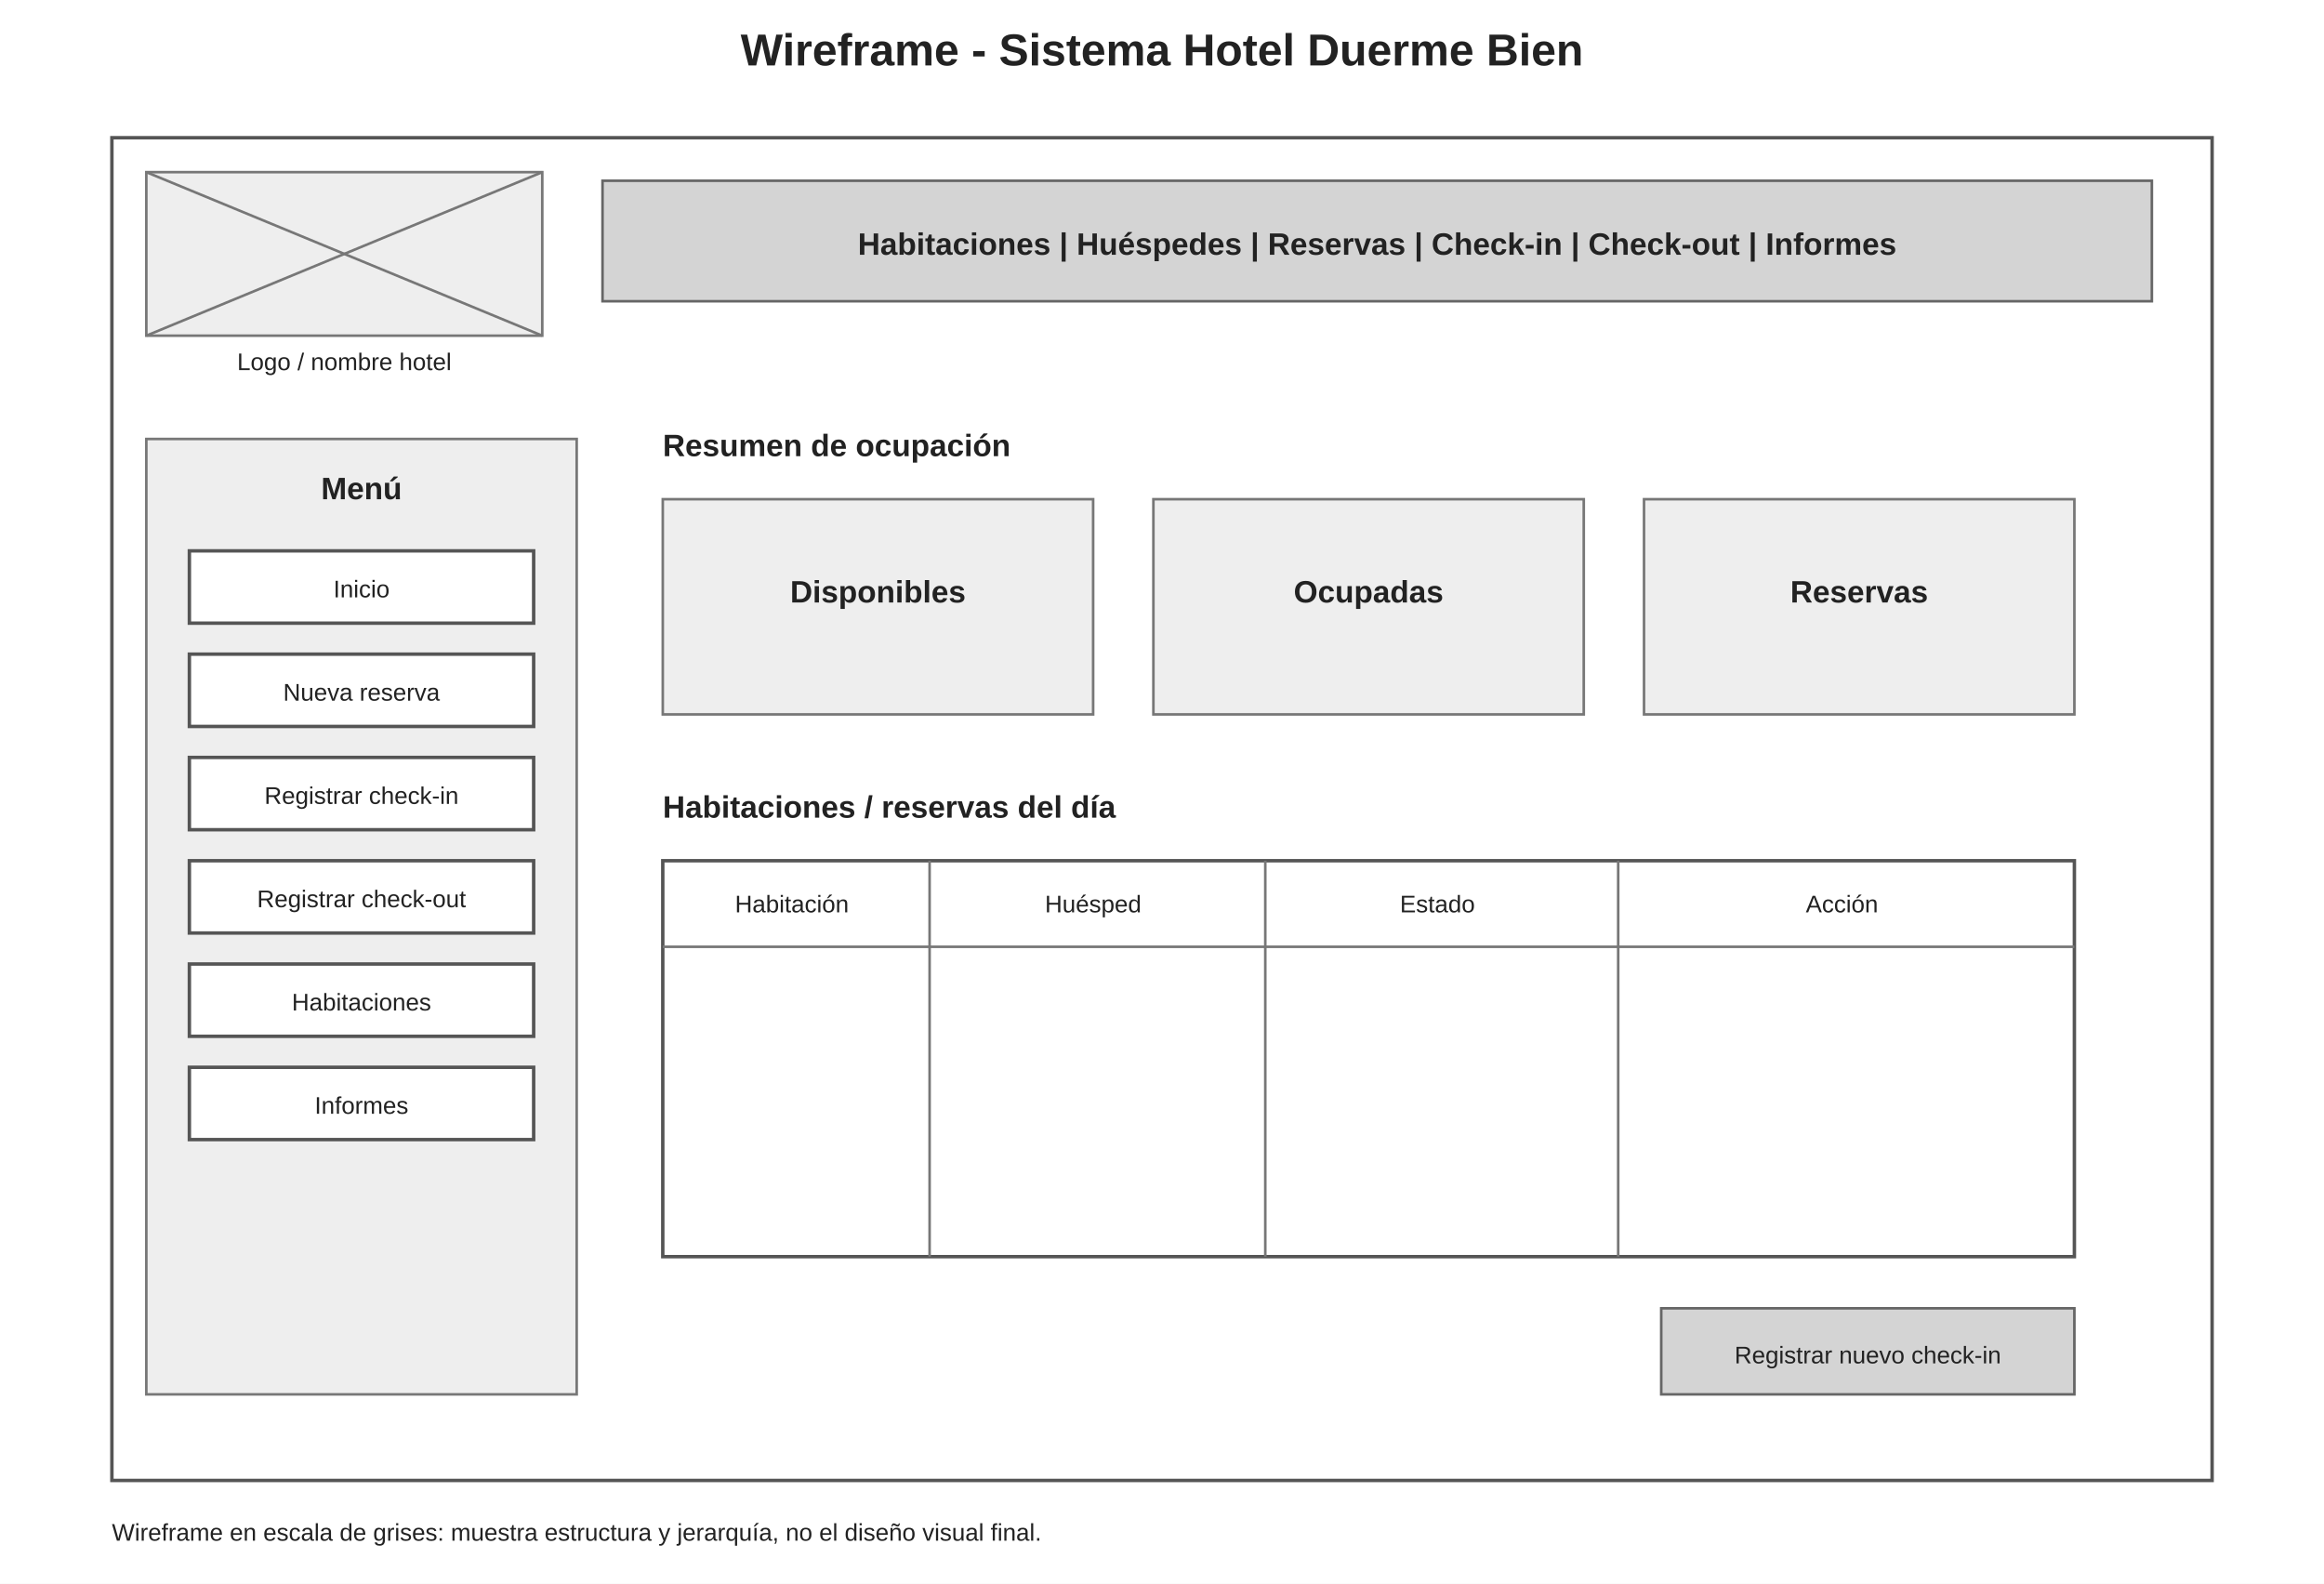
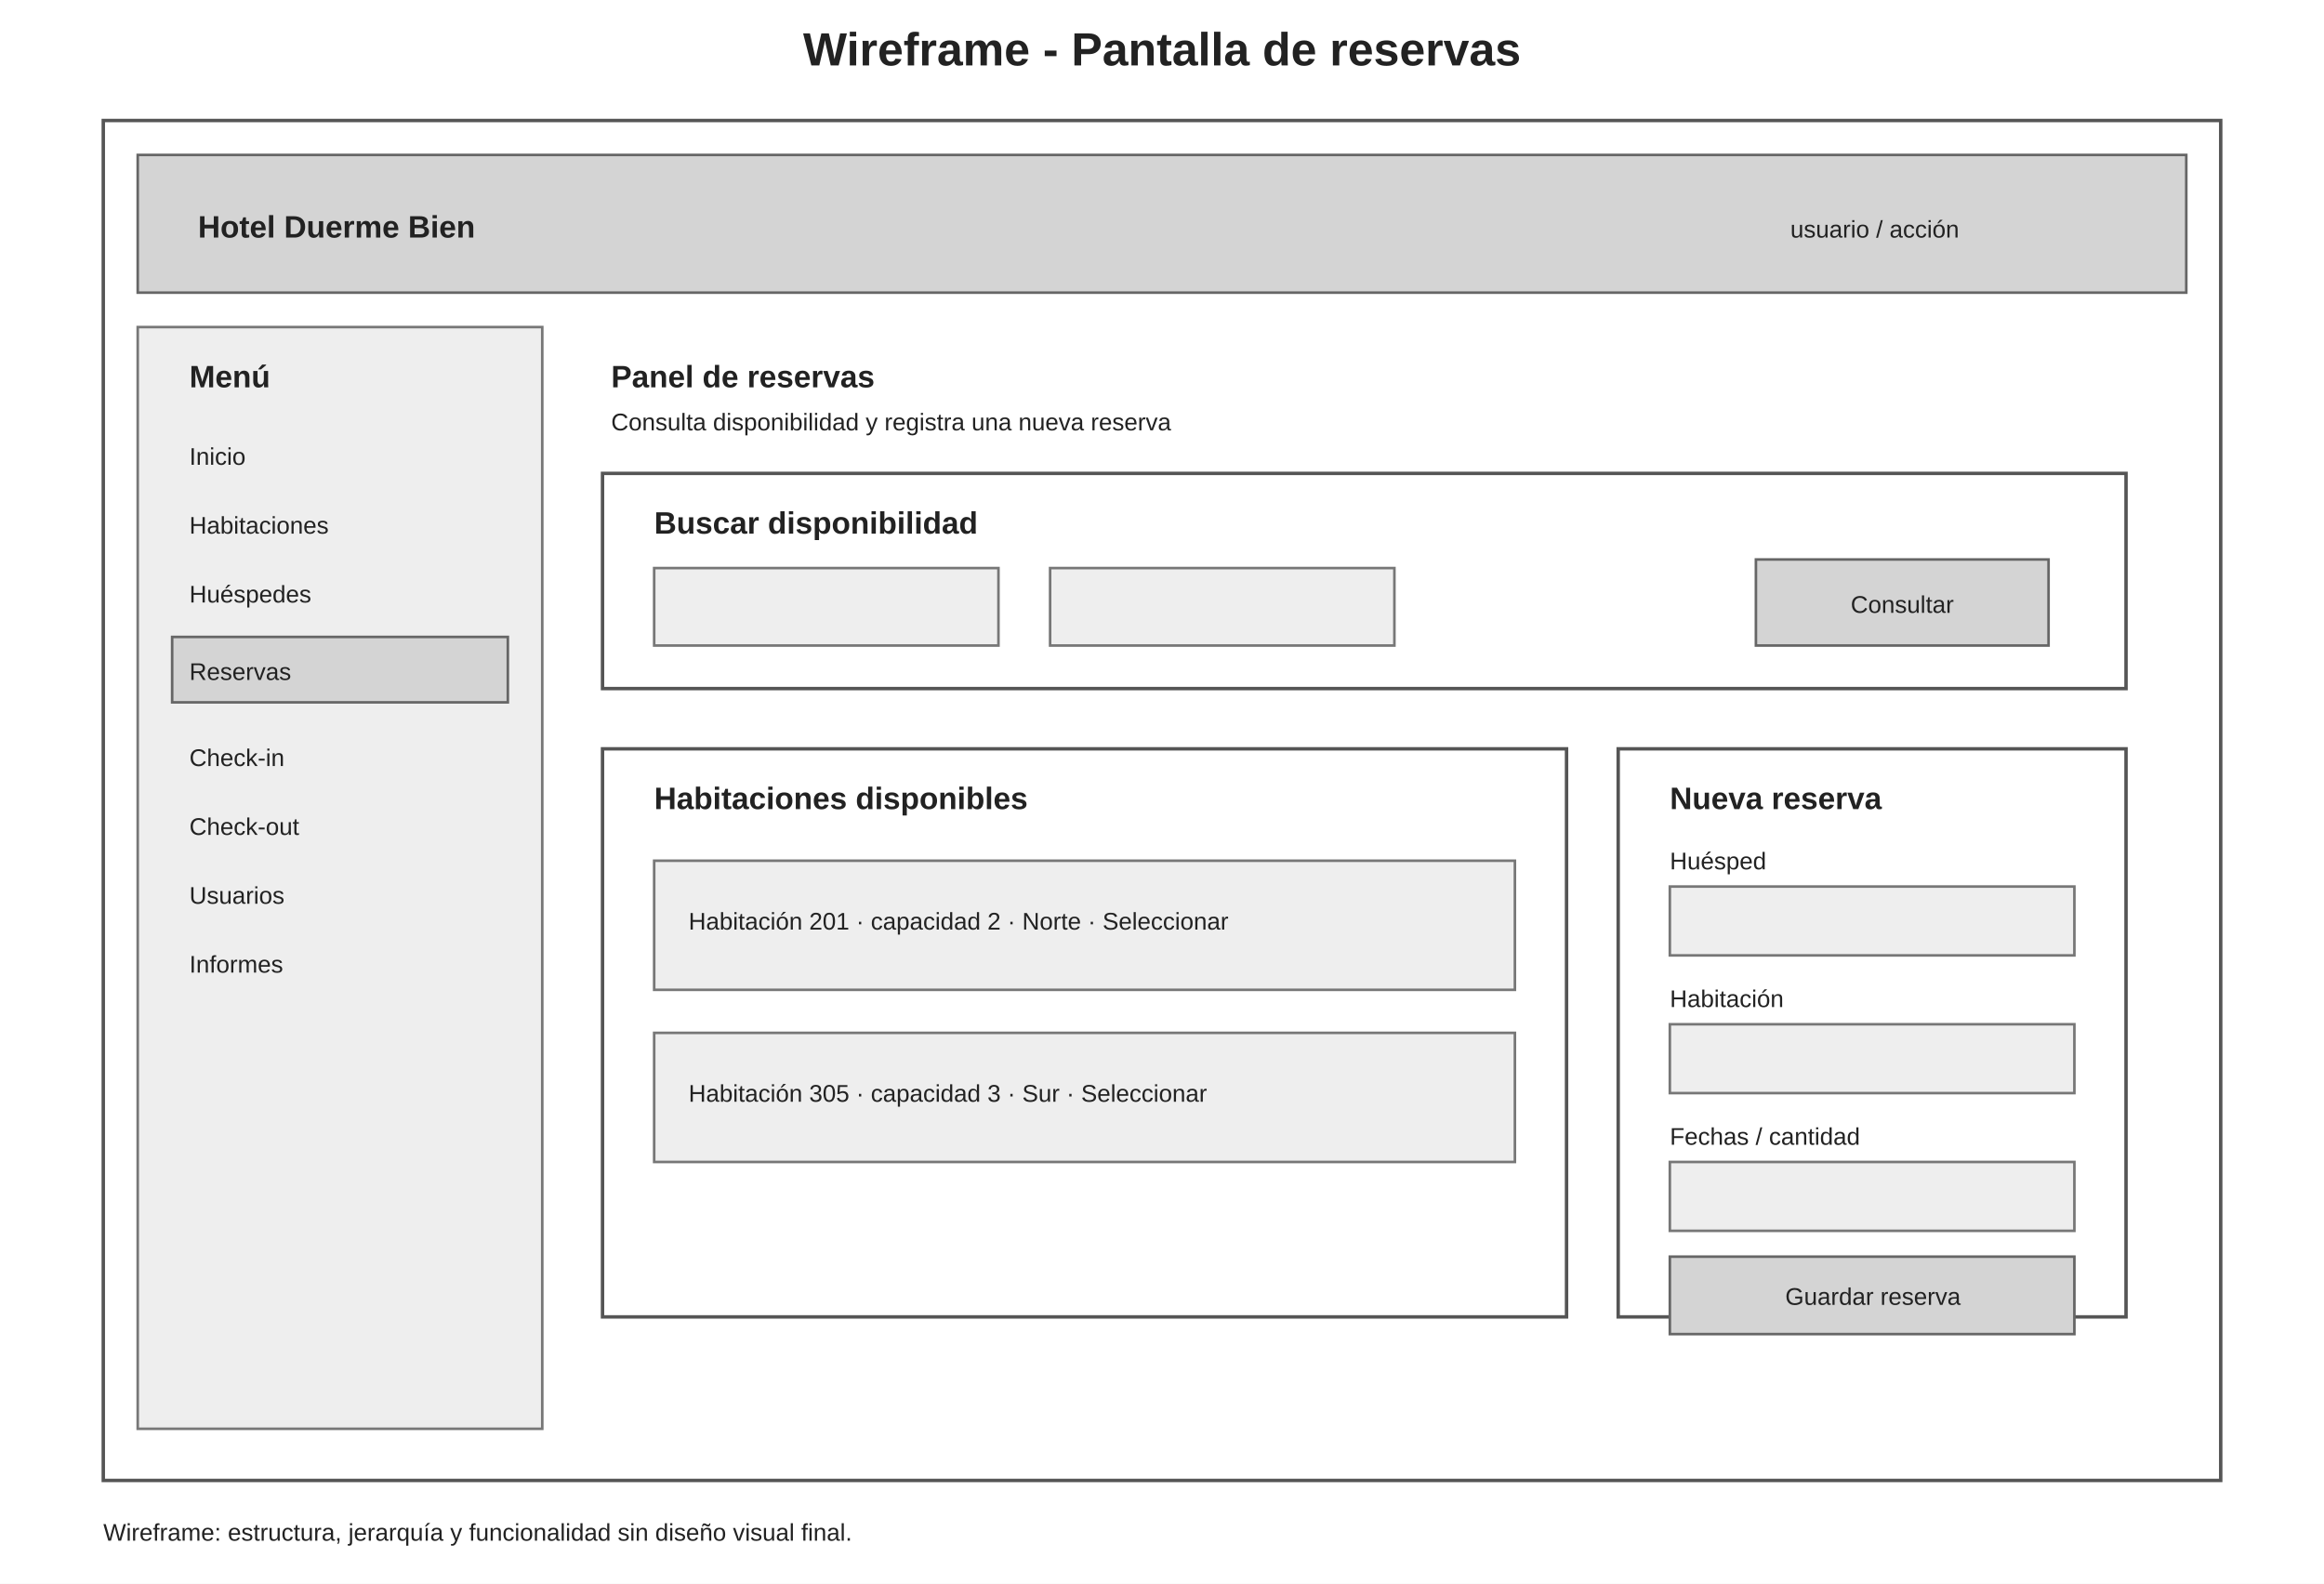
<svg xmlns="http://www.w3.org/2000/svg" width="1350" height="920" viewBox="0 0 1350 920">
  <defs>
-     <style>.t{font-family:Arial,sans-serif;fill:#222}.title{font-size:26px;font-weight:700}.h{font-size:18px;font-weight:700}.f{font-size:14px}.frame{fill:white;stroke:#555;stroke-width:2}.gray{fill:#eeeeee;stroke:#777;stroke-width:1.5}.dark{fill:#d4d4d4;stroke:#666;stroke-width:1.5}.line{stroke:#777;stroke-width:1.5}</style>
+     <style>.t{font-family:Arial,sans-serif;fill:#222}.title{font-size:27px;font-weight:700}.h{font-size:18px;font-weight:700}.f{font-size:14px}.frame{fill:#fff;stroke:#555;stroke-width:2}.gray{fill:#eee;stroke:#777;stroke-width:1.5}.dark{fill:#d4d4d4;stroke:#666;stroke-width:1.5}.line{stroke:#777;stroke-width:1.5}</style>
  </defs>
  <rect width="1350" height="920" fill="white" />
-   <text x="675" y="38" text-anchor="middle" class="t title">Wireframe - Sistema Hotel Duerme Bien</text>
-   <rect x="65" y="80" width="1220" height="780" class="frame" />
-   <rect x="85" y="100" width="230" height="95" class="gray" />
-   <line x1="85" y1="100" x2="315" y2="195" class="line" />
-   <line x1="315" y1="100" x2="85" y2="195" class="line" />
-   <text x="200" y="215" text-anchor="middle" class="t f">Logo / nombre hotel</text>
-   <rect x="350" y="105" width="900" height="70" class="dark" />
-   <text x="800" y="148" text-anchor="middle" class="t h">Habitaciones | Huéspedes | Reservas | Check-in | Check-out | Informes</text>
-   <rect x="85" y="255" width="250" height="555" class="gray" />
-   <text x="210" y="290" text-anchor="middle" class="t h">Menú</text>
-   <rect x="110" y="320" width="200" height="42" class="frame" />
-   <text x="210" y="347" text-anchor="middle" class="t f">Inicio</text>
-   <rect x="110" y="380" width="200" height="42" class="frame" />
-   <text x="210" y="407" text-anchor="middle" class="t f">Nueva reserva</text>
-   <rect x="110" y="440" width="200" height="42" class="frame" />
-   <text x="210" y="467" text-anchor="middle" class="t f">Registrar check-in</text>
-   <rect x="110" y="500" width="200" height="42" class="frame" />
-   <text x="210" y="527" text-anchor="middle" class="t f">Registrar check-out</text>
-   <rect x="110" y="560" width="200" height="42" class="frame" />
-   <text x="210" y="587" text-anchor="middle" class="t f">Habitaciones</text>
-   <rect x="110" y="620" width="200" height="42" class="frame" />
-   <text x="210" y="647" text-anchor="middle" class="t f">Informes</text>
-   <text x="385" y="265" class="t h">Resumen de ocupación</text>
-   <rect x="385" y="290" width="250" height="125" class="gray" />
-   <text x="510" y="350" text-anchor="middle" class="t h">Disponibles</text>
-   <rect x="670" y="290" width="250" height="125" class="gray" />
-   <text x="795" y="350" text-anchor="middle" class="t h">Ocupadas</text>
-   <rect x="955" y="290" width="250" height="125" class="gray" />
-   <text x="1080" y="350" text-anchor="middle" class="t h">Reservas</text>
-   <text x="385" y="475" class="t h">Habitaciones / reservas del día</text>
-   <rect x="385" y="500" width="820" height="230" class="frame" />
-   <line x1="385" y1="550" x2="1205" y2="550" class="line" />
-   <line x1="540" y1="500" x2="540" y2="730" class="line" />
-   <line x1="735" y1="500" x2="735" y2="730" class="line" />
-   <line x1="940" y1="500" x2="940" y2="730" class="line" />
-   <text x="460" y="530" text-anchor="middle" class="t f">Habitación</text>
-   <text x="635" y="530" text-anchor="middle" class="t f">Huésped</text>
-   <text x="835" y="530" text-anchor="middle" class="t f">Estado</text>
-   <text x="1070" y="530" text-anchor="middle" class="t f">Acción</text>
-   <rect x="965" y="760" width="240" height="50" class="dark" />
-   <text x="1085" y="792" text-anchor="middle" class="t f">Registrar nuevo check-in</text>
-   <text x="65" y="895" class="t f">Wireframe en escala de grises: muestra estructura y jerarquía, no el diseño visual final.</text>
+   <text x="675" y="38" text-anchor="middle" class="t title">Wireframe - Pantalla de reservas</text>
+   <rect x="60" y="70" width="1230" height="790" class="frame" />
+   <rect x="80" y="90" width="1190" height="80" class="dark" />
+   <text x="115" y="138" class="t h">Hotel Duerme Bien</text>
+   <text x="1040" y="138" class="t f">usuario / acción</text>
+   <rect x="80" y="190" width="235" height="640" class="gray" />
+   <text x="110" y="225" class="t h">Menú</text>
+   <text x="110" y="270" class="t f">Inicio</text>
+   <text x="110" y="310" class="t f">Habitaciones</text>
+   <text x="110" y="350" class="t f">Huéspedes</text>
+   <rect x="100" y="370" width="195" height="38" class="dark" />
+   <text x="110" y="395" class="t f">Reservas</text>
+   <text x="110" y="445" class="t f">Check-in</text>
+   <text x="110" y="485" class="t f">Check-out</text>
+   <text x="110" y="525" class="t f">Usuarios</text>
+   <text x="110" y="565" class="t f">Informes</text>
+   <text x="355" y="225" class="t h">Panel de reservas</text>
+   <text x="355" y="250" class="t f">Consulta disponibilidad y registra una nueva reserva</text>
+   <rect x="350" y="275" width="885" height="125" class="frame" />
+   <text x="380" y="310" class="t h">Buscar disponibilidad</text>
+   <rect x="380" y="330" width="200" height="45" class="gray" />
+   <rect x="610" y="330" width="200" height="45" class="gray" />
+   <rect x="1020" y="325" width="170" height="50" class="dark" />
+   <text x="1105" y="356" text-anchor="middle" class="t f">Consultar</text>
+   <rect x="350" y="435" width="560" height="330" class="frame" />
+   <text x="380" y="470" class="t h">Habitaciones disponibles</text>
+   <rect x="380" y="500" width="500" height="75" class="gray" />
+   <text x="400" y="540" class="t f">Habitación 201 · capacidad 2 · Norte · Seleccionar</text>
+   <rect x="380" y="600" width="500" height="75" class="gray" />
+   <text x="400" y="640" class="t f">Habitación 305 · capacidad 3 · Sur · Seleccionar</text>
+   <rect x="940" y="435" width="295" height="330" class="frame" />
+   <text x="970" y="470" class="t h">Nueva reserva</text>
+   <text x="970" y="505" class="t f">Huésped</text>
+   <rect x="970" y="515" width="235" height="40" class="gray" />
+   <text x="970" y="585" class="t f">Habitación</text>
+   <rect x="970" y="595" width="235" height="40" class="gray" />
+   <text x="970" y="665" class="t f">Fechas / cantidad</text>
+   <rect x="970" y="675" width="235" height="40" class="gray" />
+   <rect x="970" y="730" width="235" height="45" class="dark" />
+   <text x="1088" y="758" text-anchor="middle" class="t f">Guardar reserva</text>
+   <text x="60" y="895" class="t f">Wireframe: estructura, jerarquía y funcionalidad sin diseño visual final.</text>
</svg>
